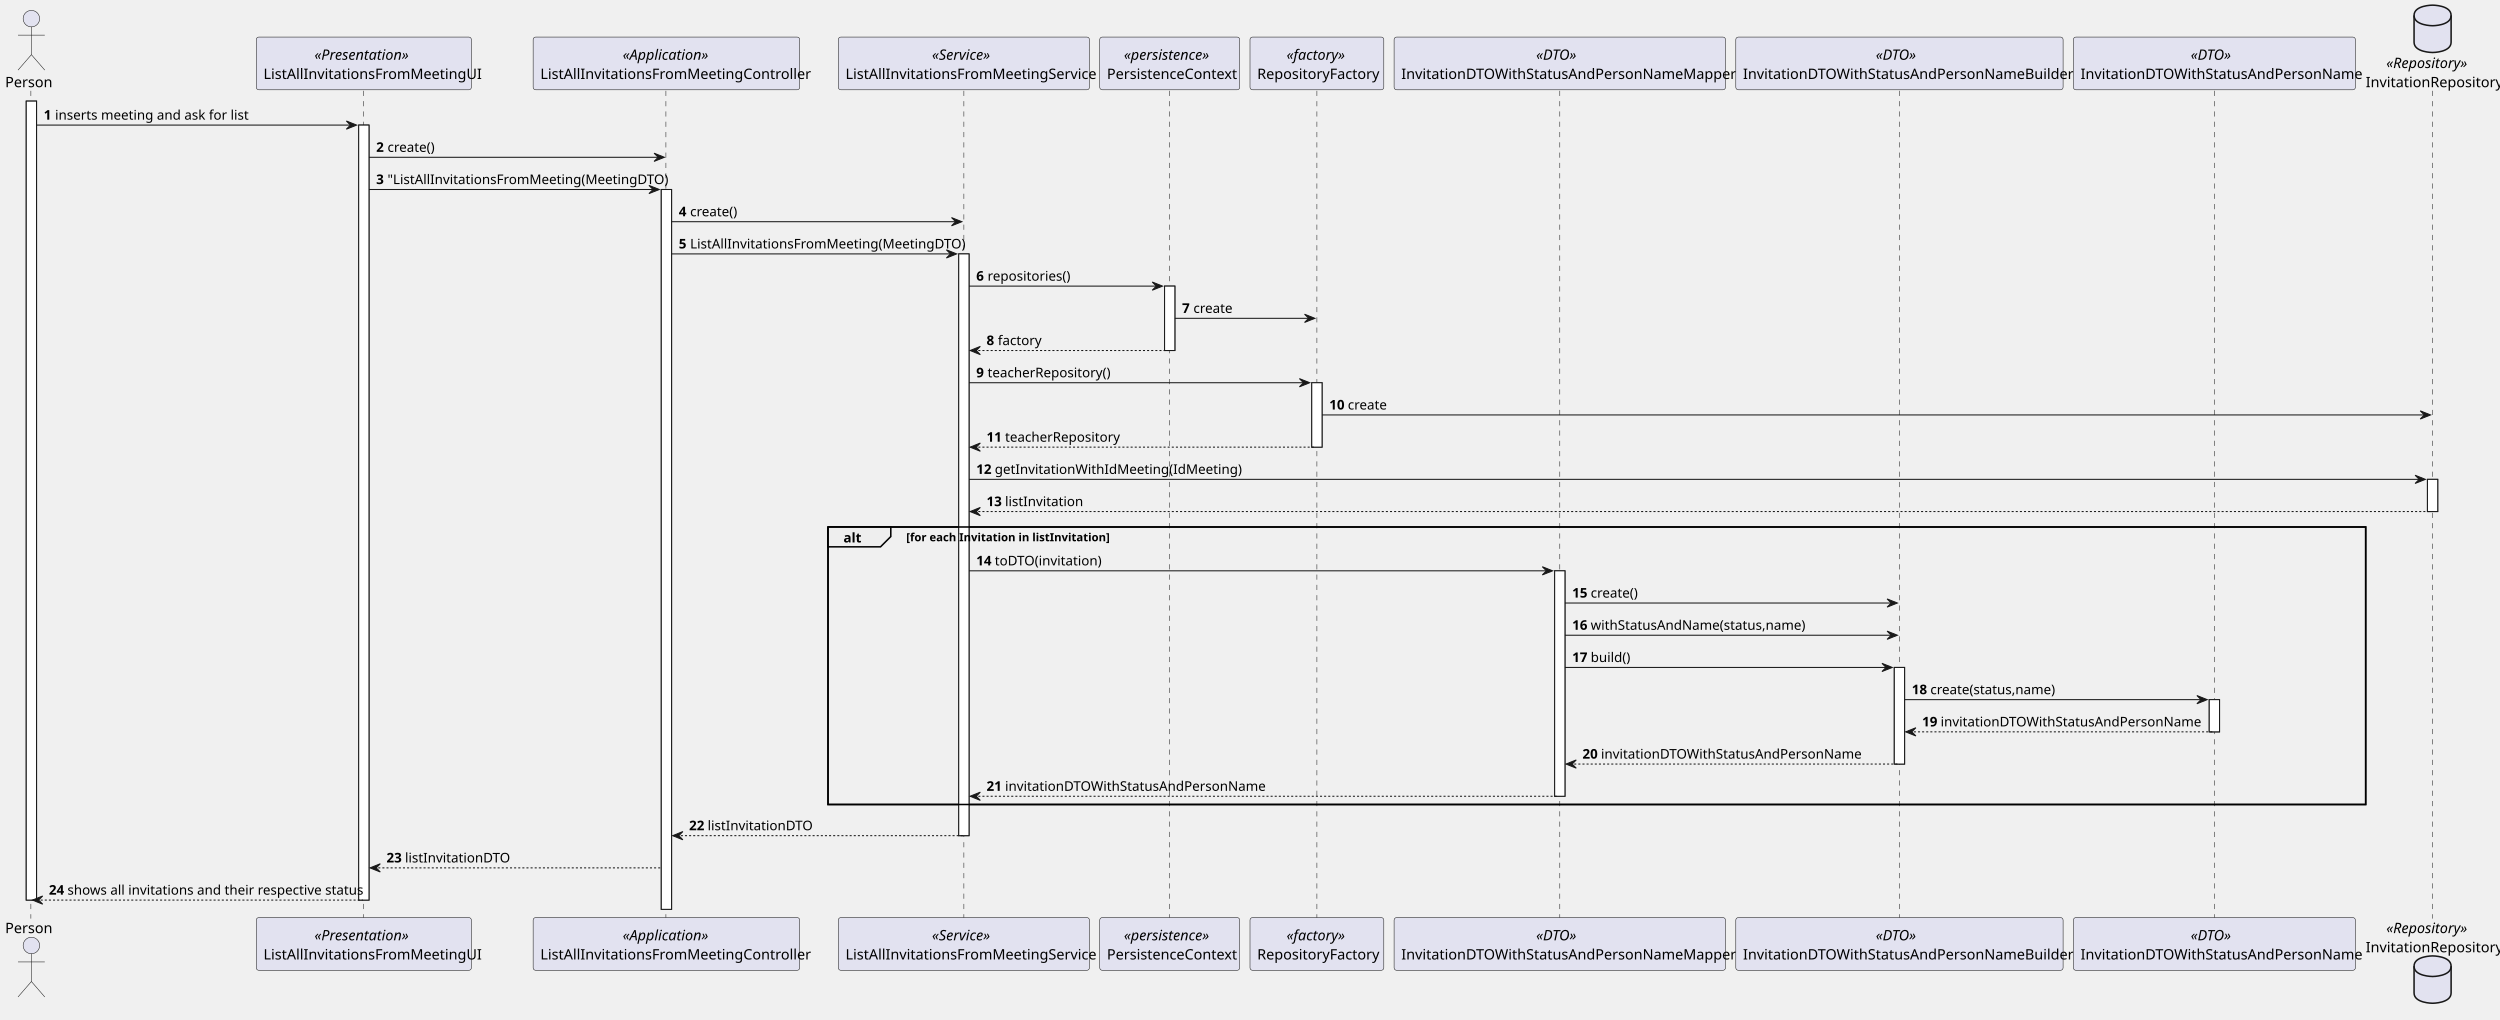
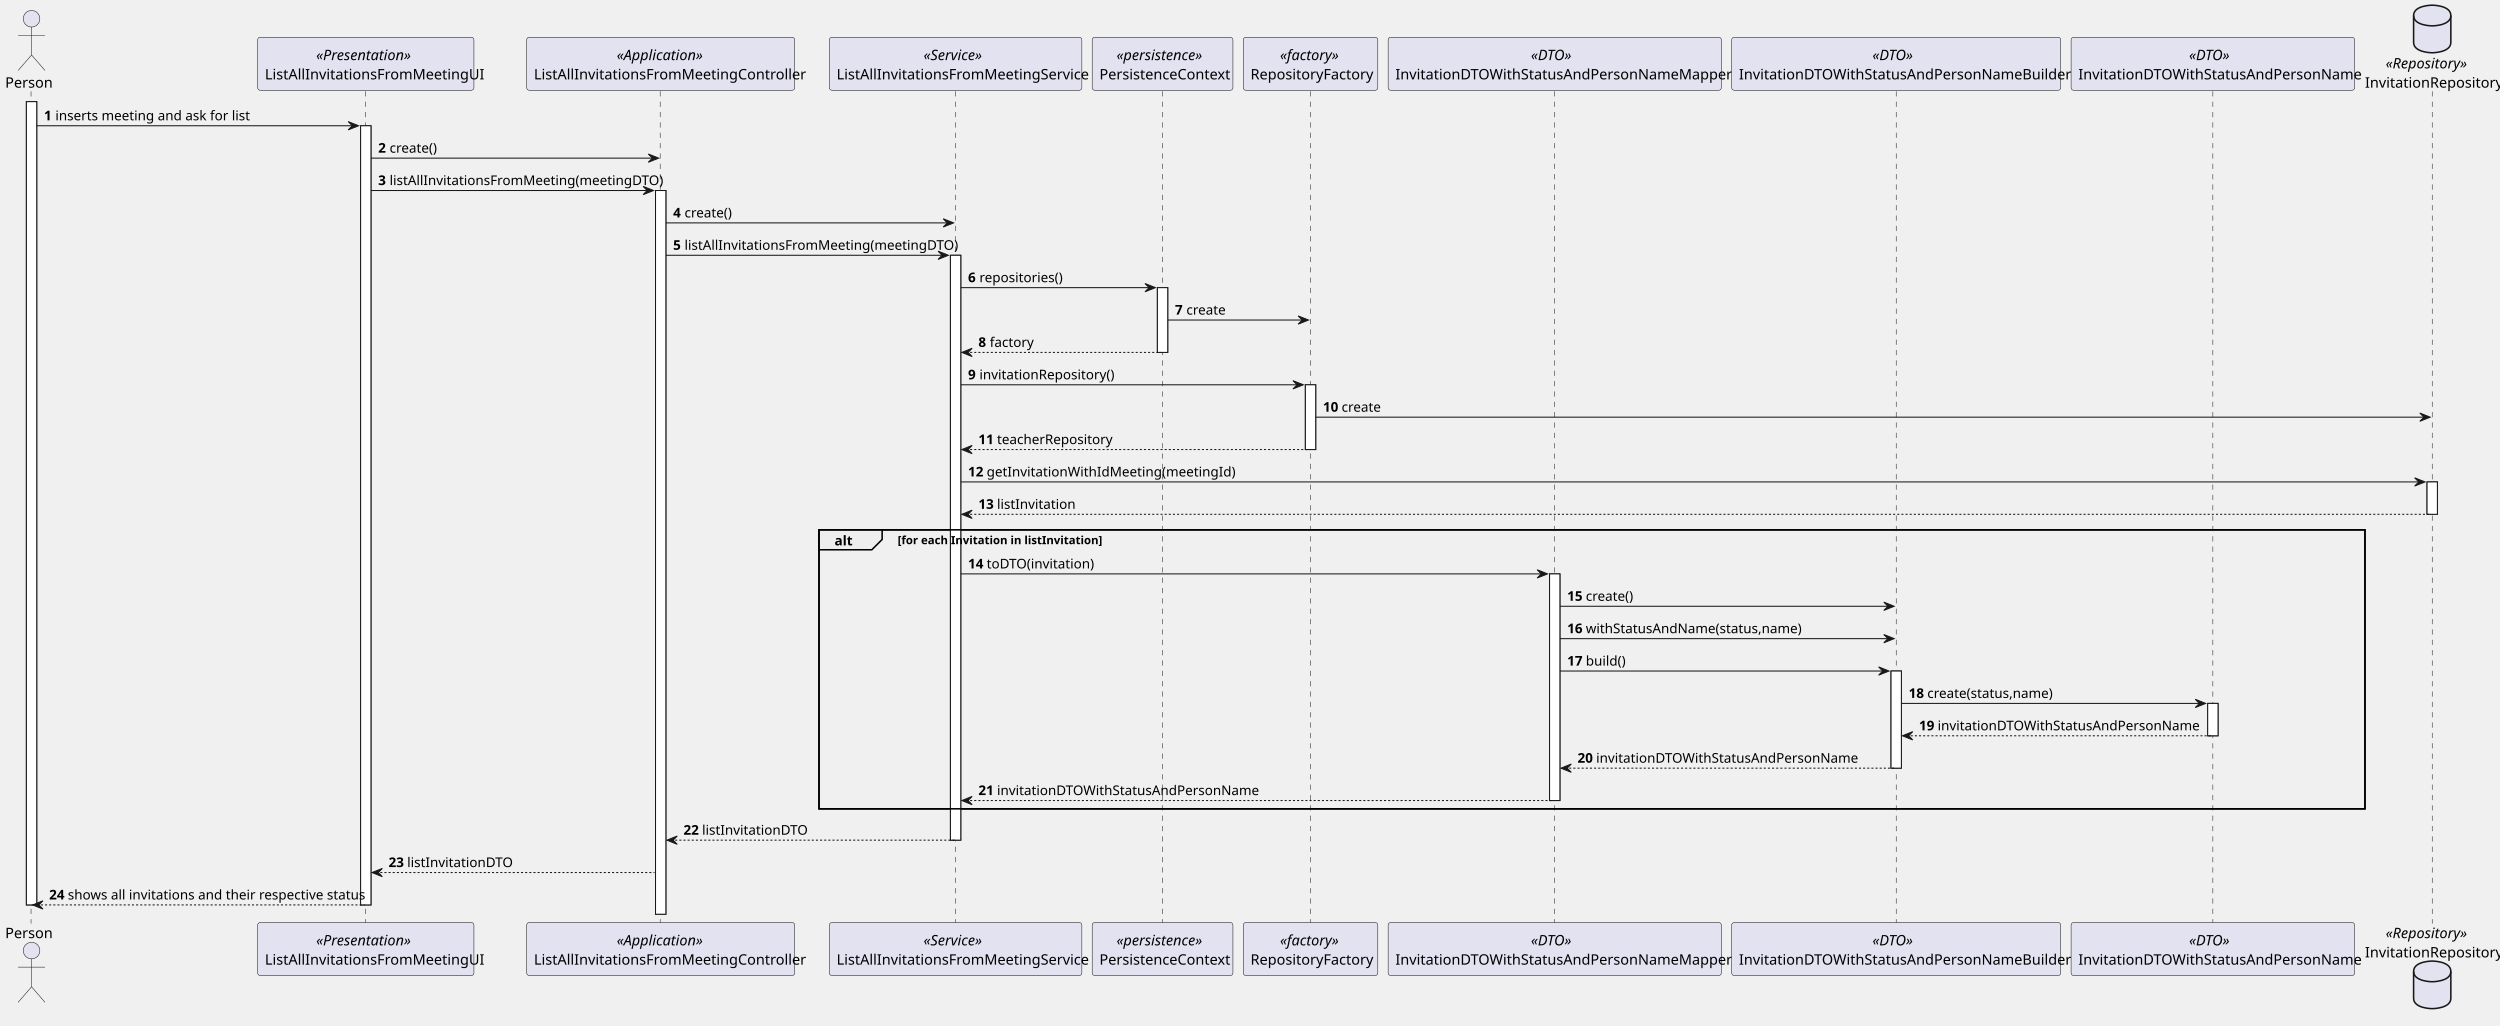
- <svg xmlns="http://www.w3.org/2000/svg" contentStyleType="text/css" height="991px" preserveAspectRatio="none" style="width:2429px;height:991px;background:#FFFFFF;" version="1.1" viewBox="0 0 2429 991" width="2429px" zoomAndPan="magnify">
+ <svg xmlns="http://www.w3.org/2000/svg" contentStyleType="text/css" height="991px" preserveAspectRatio="none" style="width:2416px;height:991px;background:#FFFFFF;" version="1.1" viewBox="0 0 2416 991" width="2416px" zoomAndPan="magnify">
  <defs />
  <g>
    <rect fill="#FFFFFF" height="776.275" style="stroke:#181818;stroke-width:1.0;" width="10" x="25.5" y="98.242" />
    <rect fill="#FFFFFF" height="752.984" style="stroke:#181818;stroke-width:1.0;" width="10" x="348.5" y="121.533" />
-     <rect fill="#FFFFFF" height="699.402" style="stroke:#181818;stroke-width:1.0;" width="10" x="642.5" y="184.115" />
-     <rect fill="#FFFFFF" height="565.238" style="stroke:#181818;stroke-width:1.0;" width="10" x="931.5" y="246.697" />
-     <rect fill="#FFFFFF" height="62.582" style="stroke:#181818;stroke-width:1.0;" width="10" x="1131.5" y="277.988" />
-     <rect fill="#FFFFFF" height="62.582" style="stroke:#181818;stroke-width:1.0;" width="10" x="1274.5" y="371.861" />
-     <rect fill="#FFFFFF" height="219.037" style="stroke:#181818;stroke-width:1.0;" width="10" x="1510.5" y="554.607" />
-     <rect fill="#FFFFFF" height="93.873" style="stroke:#181818;stroke-width:1.0;" width="10" x="1840.5" y="648.481" />
-     <rect fill="#FFFFFF" height="31.291" style="stroke:#181818;stroke-width:1.0;" width="10" x="2146.5" y="679.771" />
-     <rect fill="#FFFFFF" height="31.291" style="stroke:#181818;stroke-width:1.0;" width="10" x="2358.5" y="465.734" />
-     <rect fill="none" height="269.619" style="stroke:#000000;stroke-width:1.5;" width="1494" x="804.5" y="512.025" />
+     <rect fill="#FFFFFF" height="699.402" style="stroke:#181818;stroke-width:1.0;" width="10" x="633.5" y="184.115" />
+     <rect fill="#FFFFFF" height="565.238" style="stroke:#181818;stroke-width:1.0;" width="10" x="918.5" y="246.697" />
+     <rect fill="#FFFFFF" height="62.582" style="stroke:#181818;stroke-width:1.0;" width="10" x="1118.5" y="277.988" />
+     <rect fill="#FFFFFF" height="62.582" style="stroke:#181818;stroke-width:1.0;" width="10" x="1261.5" y="371.861" />
+     <rect fill="#FFFFFF" height="219.037" style="stroke:#181818;stroke-width:1.0;" width="10" x="1497.5" y="554.607" />
+     <rect fill="#FFFFFF" height="93.873" style="stroke:#181818;stroke-width:1.0;" width="10" x="1827.5" y="648.481" />
+     <rect fill="#FFFFFF" height="31.291" style="stroke:#181818;stroke-width:1.0;" width="10" x="2133.5" y="679.771" />
+     <rect fill="#FFFFFF" height="31.291" style="stroke:#181818;stroke-width:1.0;" width="10" x="2345.5" y="465.734" />
+     <rect fill="none" height="269.619" style="stroke:#000000;stroke-width:1.5;" width="1494" x="791.5" y="512.025" />
    <line style="stroke:#181818;stroke-width:0.5;stroke-dasharray:5.0,5.0;" x1="30" x2="30" y1="88.242" y2="892.518" />
    <line style="stroke:#181818;stroke-width:0.5;stroke-dasharray:5.0,5.0;" x1="353" x2="353" y1="88.242" y2="892.518" />
-     <line style="stroke:#181818;stroke-width:0.5;stroke-dasharray:5.0,5.0;" x1="647" x2="647" y1="88.242" y2="892.518" />
-     <line style="stroke:#181818;stroke-width:0.5;stroke-dasharray:5.0,5.0;" x1="936.5" x2="936.5" y1="88.242" y2="892.518" />
-     <line style="stroke:#181818;stroke-width:0.5;stroke-dasharray:5.0,5.0;" x1="1136.5" x2="1136.5" y1="88.242" y2="892.518" />
-     <line style="stroke:#181818;stroke-width:0.5;stroke-dasharray:5.0,5.0;" x1="1279.5" x2="1279.5" y1="88.242" y2="892.518" />
-     <line style="stroke:#181818;stroke-width:0.5;stroke-dasharray:5.0,5.0;" x1="1515.5" x2="1515.5" y1="88.242" y2="892.518" />
-     <line style="stroke:#181818;stroke-width:0.5;stroke-dasharray:5.0,5.0;" x1="1845.5" x2="1845.5" y1="88.242" y2="892.518" />
-     <line style="stroke:#181818;stroke-width:0.5;stroke-dasharray:5.0,5.0;" x1="2151.5" x2="2151.5" y1="88.242" y2="892.518" />
-     <line style="stroke:#181818;stroke-width:0.5;stroke-dasharray:5.0,5.0;" x1="2363.5" x2="2363.5" y1="88.242" y2="892.518" />
+     <line style="stroke:#181818;stroke-width:0.5;stroke-dasharray:5.0,5.0;" x1="638" x2="638" y1="88.242" y2="892.518" />
+     <line style="stroke:#181818;stroke-width:0.5;stroke-dasharray:5.0,5.0;" x1="923.5" x2="923.5" y1="88.242" y2="892.518" />
+     <line style="stroke:#181818;stroke-width:0.5;stroke-dasharray:5.0,5.0;" x1="1123.5" x2="1123.5" y1="88.242" y2="892.518" />
+     <line style="stroke:#181818;stroke-width:0.5;stroke-dasharray:5.0,5.0;" x1="1266.5" x2="1266.5" y1="88.242" y2="892.518" />
+     <line style="stroke:#181818;stroke-width:0.5;stroke-dasharray:5.0,5.0;" x1="1502.5" x2="1502.5" y1="88.242" y2="892.518" />
+     <line style="stroke:#181818;stroke-width:0.5;stroke-dasharray:5.0,5.0;" x1="1832.5" x2="1832.5" y1="88.242" y2="892.518" />
+     <line style="stroke:#181818;stroke-width:0.5;stroke-dasharray:5.0,5.0;" x1="2138.5" x2="2138.5" y1="88.242" y2="892.518" />
+     <line style="stroke:#181818;stroke-width:0.5;stroke-dasharray:5.0,5.0;" x1="2350.5" x2="2350.5" y1="88.242" y2="892.518" />
    <text fill="#000000" font-family="sans-serif" font-size="14" lengthAdjust="spacing" textLength="45" x="5" y="84.728">Person</text>
    <ellipse cx="30.5" cy="18.121" fill="#E2E2F0" rx="8" ry="8" style="stroke:#181818;stroke-width:0.5;" />
    <path d="M30.5,26.121 L30.5,53.121 M17.5,34.121 L43.5,34.121 M30.5,53.121 L17.5,68.121 M30.5,53.121 L43.5,68.121 " fill="none" style="stroke:#181818;stroke-width:0.5;" />
    <text fill="#000000" font-family="sans-serif" font-size="14" lengthAdjust="spacing" textLength="45" x="5" y="906.625">Person</text>
    <ellipse cx="30.5" cy="918.639" fill="#E2E2F0" rx="8" ry="8" style="stroke:#181818;stroke-width:0.5;" />
    <path d="M30.5,926.639 L30.5,953.639 M17.5,934.639 L43.5,934.639 M30.5,953.639 L17.5,968.639 M30.5,953.639 L43.5,968.639 " fill="none" style="stroke:#181818;stroke-width:0.5;" />
    <rect fill="#E2E2F0" height="51.242" rx="2.5" ry="2.5" style="stroke:#181818;stroke-width:0.5;" width="209" x="249" y="36" />
    <text fill="#000000" font-family="sans-serif" font-size="14" font-style="italic" lengthAdjust="spacing" textLength="96" x="305.5" y="58.107">«Presentation»</text>
    <text fill="#000000" font-family="sans-serif" font-size="14" lengthAdjust="spacing" textLength="195" x="256" y="76.728">ListAllInvitationsFromMeetingUI</text>
    <rect fill="#E2E2F0" height="51.242" rx="2.5" ry="2.5" style="stroke:#181818;stroke-width:0.5;" width="209" x="249" y="891.518" />
    <text fill="#000000" font-family="sans-serif" font-size="14" font-style="italic" lengthAdjust="spacing" textLength="96" x="305.5" y="913.625">«Presentation»</text>
    <text fill="#000000" font-family="sans-serif" font-size="14" lengthAdjust="spacing" textLength="195" x="256" y="932.246">ListAllInvitationsFromMeetingUI</text>
-     <rect fill="#E2E2F0" height="51.242" rx="2.5" ry="2.5" style="stroke:#181818;stroke-width:0.5;" width="259" x="518" y="36" />
-     <text fill="#000000" font-family="sans-serif" font-size="14" font-style="italic" lengthAdjust="spacing" textLength="85" x="605" y="58.107">«Application»</text>
-     <text fill="#000000" font-family="sans-serif" font-size="14" lengthAdjust="spacing" textLength="245" x="525" y="76.728">ListAllInvitationsFromMeetingController</text>
-     <rect fill="#E2E2F0" height="51.242" rx="2.5" ry="2.5" style="stroke:#181818;stroke-width:0.5;" width="259" x="518" y="891.518" />
-     <text fill="#000000" font-family="sans-serif" font-size="14" font-style="italic" lengthAdjust="spacing" textLength="85" x="605" y="913.625">«Application»</text>
-     <text fill="#000000" font-family="sans-serif" font-size="14" lengthAdjust="spacing" textLength="245" x="525" y="932.246">ListAllInvitationsFromMeetingController</text>
-     <rect fill="#E2E2F0" height="51.242" rx="2.5" ry="2.5" style="stroke:#181818;stroke-width:0.5;" width="244" x="814.5" y="36" />
-     <text fill="#000000" font-family="sans-serif" font-size="14" font-style="italic" lengthAdjust="spacing" textLength="62" x="905.5" y="58.107">«Service»</text>
-     <text fill="#000000" font-family="sans-serif" font-size="14" lengthAdjust="spacing" textLength="230" x="821.5" y="76.728">ListAllInvitationsFromMeetingService</text>
-     <rect fill="#E2E2F0" height="51.242" rx="2.5" ry="2.5" style="stroke:#181818;stroke-width:0.5;" width="244" x="814.5" y="891.518" />
-     <text fill="#000000" font-family="sans-serif" font-size="14" font-style="italic" lengthAdjust="spacing" textLength="62" x="905.5" y="913.625">«Service»</text>
-     <text fill="#000000" font-family="sans-serif" font-size="14" lengthAdjust="spacing" textLength="230" x="821.5" y="932.246">ListAllInvitationsFromMeetingService</text>
-     <rect fill="#E2E2F0" height="51.242" rx="2.5" ry="2.5" style="stroke:#181818;stroke-width:0.5;" width="136" x="1068.5" y="36" />
-     <text fill="#000000" font-family="sans-serif" font-size="14" font-style="italic" lengthAdjust="spacing" textLength="89" x="1092" y="58.107">«persistence»</text>
-     <text fill="#000000" font-family="sans-serif" font-size="14" lengthAdjust="spacing" textLength="122" x="1075.5" y="76.728">PersistenceContext</text>
-     <rect fill="#E2E2F0" height="51.242" rx="2.5" ry="2.5" style="stroke:#181818;stroke-width:0.5;" width="136" x="1068.5" y="891.518" />
-     <text fill="#000000" font-family="sans-serif" font-size="14" font-style="italic" lengthAdjust="spacing" textLength="89" x="1092" y="913.625">«persistence»</text>
-     <text fill="#000000" font-family="sans-serif" font-size="14" lengthAdjust="spacing" textLength="122" x="1075.5" y="932.246">PersistenceContext</text>
-     <rect fill="#E2E2F0" height="51.242" rx="2.5" ry="2.5" style="stroke:#181818;stroke-width:0.5;" width="130" x="1214.5" y="36" />
-     <text fill="#000000" font-family="sans-serif" font-size="14" font-style="italic" lengthAdjust="spacing" textLength="59" x="1250" y="58.107">«factory»</text>
-     <text fill="#000000" font-family="sans-serif" font-size="14" lengthAdjust="spacing" textLength="116" x="1221.5" y="76.728">RepositoryFactory</text>
-     <rect fill="#E2E2F0" height="51.242" rx="2.5" ry="2.5" style="stroke:#181818;stroke-width:0.5;" width="130" x="1214.5" y="891.518" />
-     <text fill="#000000" font-family="sans-serif" font-size="14" font-style="italic" lengthAdjust="spacing" textLength="59" x="1250" y="913.625">«factory»</text>
-     <text fill="#000000" font-family="sans-serif" font-size="14" lengthAdjust="spacing" textLength="116" x="1221.5" y="932.246">RepositoryFactory</text>
-     <rect fill="#E2E2F0" height="51.242" rx="2.5" ry="2.5" style="stroke:#181818;stroke-width:0.5;" width="322" x="1354.5" y="36" />
-     <text fill="#000000" font-family="sans-serif" font-size="14" font-style="italic" lengthAdjust="spacing" textLength="46" x="1492.5" y="58.107">«DTO»</text>
-     <text fill="#000000" font-family="sans-serif" font-size="14" lengthAdjust="spacing" textLength="308" x="1361.5" y="76.728">InvitationDTOWithStatusAndPersonNameMapper</text>
-     <rect fill="#E2E2F0" height="51.242" rx="2.5" ry="2.5" style="stroke:#181818;stroke-width:0.5;" width="322" x="1354.5" y="891.518" />
-     <text fill="#000000" font-family="sans-serif" font-size="14" font-style="italic" lengthAdjust="spacing" textLength="46" x="1492.5" y="913.625">«DTO»</text>
-     <text fill="#000000" font-family="sans-serif" font-size="14" lengthAdjust="spacing" textLength="308" x="1361.5" y="932.246">InvitationDTOWithStatusAndPersonNameMapper</text>
-     <rect fill="#E2E2F0" height="51.242" rx="2.5" ry="2.5" style="stroke:#181818;stroke-width:0.5;" width="318" x="1686.5" y="36" />
-     <text fill="#000000" font-family="sans-serif" font-size="14" font-style="italic" lengthAdjust="spacing" textLength="46" x="1822.5" y="58.107">«DTO»</text>
-     <text fill="#000000" font-family="sans-serif" font-size="14" lengthAdjust="spacing" textLength="304" x="1693.5" y="76.728">InvitationDTOWithStatusAndPersonNameBuilder</text>
-     <rect fill="#E2E2F0" height="51.242" rx="2.5" ry="2.5" style="stroke:#181818;stroke-width:0.5;" width="318" x="1686.5" y="891.518" />
-     <text fill="#000000" font-family="sans-serif" font-size="14" font-style="italic" lengthAdjust="spacing" textLength="46" x="1822.5" y="913.625">«DTO»</text>
-     <text fill="#000000" font-family="sans-serif" font-size="14" lengthAdjust="spacing" textLength="304" x="1693.5" y="932.246">InvitationDTOWithStatusAndPersonNameBuilder</text>
-     <rect fill="#E2E2F0" height="51.242" rx="2.5" ry="2.5" style="stroke:#181818;stroke-width:0.5;" width="274" x="2014.5" y="36" />
-     <text fill="#000000" font-family="sans-serif" font-size="14" font-style="italic" lengthAdjust="spacing" textLength="46" x="2128.5" y="58.107">«DTO»</text>
-     <text fill="#000000" font-family="sans-serif" font-size="14" lengthAdjust="spacing" textLength="260" x="2021.5" y="76.728">InvitationDTOWithStatusAndPersonName</text>
-     <rect fill="#E2E2F0" height="51.242" rx="2.5" ry="2.5" style="stroke:#181818;stroke-width:0.5;" width="274" x="2014.5" y="891.518" />
-     <text fill="#000000" font-family="sans-serif" font-size="14" font-style="italic" lengthAdjust="spacing" textLength="46" x="2128.5" y="913.625">«DTO»</text>
-     <text fill="#000000" font-family="sans-serif" font-size="14" lengthAdjust="spacing" textLength="260" x="2021.5" y="932.246">InvitationDTOWithStatusAndPersonName</text>
-     <text fill="#000000" font-family="sans-serif" font-size="14" font-style="italic" lengthAdjust="spacing" textLength="84" x="2318.5" y="66.107">«Repository»</text>
-     <text fill="#000000" font-family="sans-serif" font-size="14" lengthAdjust="spacing" textLength="124" x="2298.5" y="84.728">InvitationRepository</text>
-     <path d="M2345.5,15 C2345.5,5 2363.5,5 2363.5,5 C2363.5,5 2381.5,5 2381.5,15 L2381.5,41 C2381.5,51 2363.5,51 2363.5,51 C2363.5,51 2345.5,51 2345.5,41 L2345.5,15 " fill="#E2E2F0" style="stroke:#181818;stroke-width:1.5;" />
-     <path d="M2345.5,15 C2345.5,25 2363.5,25 2363.5,25 C2363.5,25 2381.5,25 2381.5,15 " fill="none" style="stroke:#181818;stroke-width:1.5;" />
-     <text fill="#000000" font-family="sans-serif" font-size="14" font-style="italic" lengthAdjust="spacing" textLength="84" x="2318.5" y="906.625">«Repository»</text>
-     <text fill="#000000" font-family="sans-serif" font-size="14" lengthAdjust="spacing" textLength="124" x="2298.5" y="925.246">InvitationRepository</text>
-     <path d="M2345.5,938.76 C2345.5,928.76 2363.5,928.76 2363.5,928.76 C2363.5,928.76 2381.5,928.76 2381.5,938.76 L2381.5,964.76 C2381.5,974.76 2363.5,974.76 2363.5,974.76 C2363.5,974.76 2345.5,974.76 2345.5,964.76 L2345.5,938.76 " fill="#E2E2F0" style="stroke:#181818;stroke-width:1.5;" />
-     <path d="M2345.5,938.76 C2345.5,948.76 2363.5,948.76 2363.5,948.76 C2363.5,948.76 2381.5,948.76 2381.5,938.76 " fill="none" style="stroke:#181818;stroke-width:1.5;" />
+     <rect fill="#E2E2F0" height="51.242" rx="2.5" ry="2.5" style="stroke:#181818;stroke-width:0.5;" width="259" x="509" y="36" />
+     <text fill="#000000" font-family="sans-serif" font-size="14" font-style="italic" lengthAdjust="spacing" textLength="85" x="596" y="58.107">«Application»</text>
+     <text fill="#000000" font-family="sans-serif" font-size="14" lengthAdjust="spacing" textLength="245" x="516" y="76.728">ListAllInvitationsFromMeetingController</text>
+     <rect fill="#E2E2F0" height="51.242" rx="2.5" ry="2.5" style="stroke:#181818;stroke-width:0.5;" width="259" x="509" y="891.518" />
+     <text fill="#000000" font-family="sans-serif" font-size="14" font-style="italic" lengthAdjust="spacing" textLength="85" x="596" y="913.625">«Application»</text>
+     <text fill="#000000" font-family="sans-serif" font-size="14" lengthAdjust="spacing" textLength="245" x="516" y="932.246">ListAllInvitationsFromMeetingController</text>
+     <rect fill="#E2E2F0" height="51.242" rx="2.5" ry="2.5" style="stroke:#181818;stroke-width:0.5;" width="244" x="801.5" y="36" />
+     <text fill="#000000" font-family="sans-serif" font-size="14" font-style="italic" lengthAdjust="spacing" textLength="62" x="892.5" y="58.107">«Service»</text>
+     <text fill="#000000" font-family="sans-serif" font-size="14" lengthAdjust="spacing" textLength="230" x="808.5" y="76.728">ListAllInvitationsFromMeetingService</text>
+     <rect fill="#E2E2F0" height="51.242" rx="2.5" ry="2.5" style="stroke:#181818;stroke-width:0.5;" width="244" x="801.5" y="891.518" />
+     <text fill="#000000" font-family="sans-serif" font-size="14" font-style="italic" lengthAdjust="spacing" textLength="62" x="892.5" y="913.625">«Service»</text>
+     <text fill="#000000" font-family="sans-serif" font-size="14" lengthAdjust="spacing" textLength="230" x="808.5" y="932.246">ListAllInvitationsFromMeetingService</text>
+     <rect fill="#E2E2F0" height="51.242" rx="2.5" ry="2.5" style="stroke:#181818;stroke-width:0.5;" width="136" x="1055.5" y="36" />
+     <text fill="#000000" font-family="sans-serif" font-size="14" font-style="italic" lengthAdjust="spacing" textLength="89" x="1079" y="58.107">«persistence»</text>
+     <text fill="#000000" font-family="sans-serif" font-size="14" lengthAdjust="spacing" textLength="122" x="1062.5" y="76.728">PersistenceContext</text>
+     <rect fill="#E2E2F0" height="51.242" rx="2.5" ry="2.5" style="stroke:#181818;stroke-width:0.5;" width="136" x="1055.5" y="891.518" />
+     <text fill="#000000" font-family="sans-serif" font-size="14" font-style="italic" lengthAdjust="spacing" textLength="89" x="1079" y="913.625">«persistence»</text>
+     <text fill="#000000" font-family="sans-serif" font-size="14" lengthAdjust="spacing" textLength="122" x="1062.5" y="932.246">PersistenceContext</text>
+     <rect fill="#E2E2F0" height="51.242" rx="2.5" ry="2.5" style="stroke:#181818;stroke-width:0.5;" width="130" x="1201.5" y="36" />
+     <text fill="#000000" font-family="sans-serif" font-size="14" font-style="italic" lengthAdjust="spacing" textLength="59" x="1237" y="58.107">«factory»</text>
+     <text fill="#000000" font-family="sans-serif" font-size="14" lengthAdjust="spacing" textLength="116" x="1208.5" y="76.728">RepositoryFactory</text>
+     <rect fill="#E2E2F0" height="51.242" rx="2.5" ry="2.5" style="stroke:#181818;stroke-width:0.5;" width="130" x="1201.5" y="891.518" />
+     <text fill="#000000" font-family="sans-serif" font-size="14" font-style="italic" lengthAdjust="spacing" textLength="59" x="1237" y="913.625">«factory»</text>
+     <text fill="#000000" font-family="sans-serif" font-size="14" lengthAdjust="spacing" textLength="116" x="1208.5" y="932.246">RepositoryFactory</text>
+     <rect fill="#E2E2F0" height="51.242" rx="2.5" ry="2.5" style="stroke:#181818;stroke-width:0.5;" width="322" x="1341.5" y="36" />
+     <text fill="#000000" font-family="sans-serif" font-size="14" font-style="italic" lengthAdjust="spacing" textLength="46" x="1479.5" y="58.107">«DTO»</text>
+     <text fill="#000000" font-family="sans-serif" font-size="14" lengthAdjust="spacing" textLength="308" x="1348.5" y="76.728">InvitationDTOWithStatusAndPersonNameMapper</text>
+     <rect fill="#E2E2F0" height="51.242" rx="2.5" ry="2.5" style="stroke:#181818;stroke-width:0.5;" width="322" x="1341.5" y="891.518" />
+     <text fill="#000000" font-family="sans-serif" font-size="14" font-style="italic" lengthAdjust="spacing" textLength="46" x="1479.5" y="913.625">«DTO»</text>
+     <text fill="#000000" font-family="sans-serif" font-size="14" lengthAdjust="spacing" textLength="308" x="1348.5" y="932.246">InvitationDTOWithStatusAndPersonNameMapper</text>
+     <rect fill="#E2E2F0" height="51.242" rx="2.5" ry="2.5" style="stroke:#181818;stroke-width:0.5;" width="318" x="1673.5" y="36" />
+     <text fill="#000000" font-family="sans-serif" font-size="14" font-style="italic" lengthAdjust="spacing" textLength="46" x="1809.5" y="58.107">«DTO»</text>
+     <text fill="#000000" font-family="sans-serif" font-size="14" lengthAdjust="spacing" textLength="304" x="1680.5" y="76.728">InvitationDTOWithStatusAndPersonNameBuilder</text>
+     <rect fill="#E2E2F0" height="51.242" rx="2.5" ry="2.5" style="stroke:#181818;stroke-width:0.5;" width="318" x="1673.5" y="891.518" />
+     <text fill="#000000" font-family="sans-serif" font-size="14" font-style="italic" lengthAdjust="spacing" textLength="46" x="1809.5" y="913.625">«DTO»</text>
+     <text fill="#000000" font-family="sans-serif" font-size="14" lengthAdjust="spacing" textLength="304" x="1680.5" y="932.246">InvitationDTOWithStatusAndPersonNameBuilder</text>
+     <rect fill="#E2E2F0" height="51.242" rx="2.5" ry="2.5" style="stroke:#181818;stroke-width:0.5;" width="274" x="2001.5" y="36" />
+     <text fill="#000000" font-family="sans-serif" font-size="14" font-style="italic" lengthAdjust="spacing" textLength="46" x="2115.5" y="58.107">«DTO»</text>
+     <text fill="#000000" font-family="sans-serif" font-size="14" lengthAdjust="spacing" textLength="260" x="2008.5" y="76.728">InvitationDTOWithStatusAndPersonName</text>
+     <rect fill="#E2E2F0" height="51.242" rx="2.5" ry="2.5" style="stroke:#181818;stroke-width:0.5;" width="274" x="2001.5" y="891.518" />
+     <text fill="#000000" font-family="sans-serif" font-size="14" font-style="italic" lengthAdjust="spacing" textLength="46" x="2115.5" y="913.625">«DTO»</text>
+     <text fill="#000000" font-family="sans-serif" font-size="14" lengthAdjust="spacing" textLength="260" x="2008.5" y="932.246">InvitationDTOWithStatusAndPersonName</text>
+     <text fill="#000000" font-family="sans-serif" font-size="14" font-style="italic" lengthAdjust="spacing" textLength="84" x="2305.5" y="66.107">«Repository»</text>
+     <text fill="#000000" font-family="sans-serif" font-size="14" lengthAdjust="spacing" textLength="124" x="2285.5" y="84.728">InvitationRepository</text>
+     <path d="M2332.5,15 C2332.5,5 2350.5,5 2350.5,5 C2350.5,5 2368.5,5 2368.5,15 L2368.5,41 C2368.5,51 2350.5,51 2350.5,51 C2350.5,51 2332.5,51 2332.5,41 L2332.5,15 " fill="#E2E2F0" style="stroke:#181818;stroke-width:1.5;" />
+     <path d="M2332.5,15 C2332.5,25 2350.5,25 2350.5,25 C2350.5,25 2368.5,25 2368.5,15 " fill="none" style="stroke:#181818;stroke-width:1.5;" />
+     <text fill="#000000" font-family="sans-serif" font-size="14" font-style="italic" lengthAdjust="spacing" textLength="84" x="2305.5" y="906.625">«Repository»</text>
+     <text fill="#000000" font-family="sans-serif" font-size="14" lengthAdjust="spacing" textLength="124" x="2285.5" y="925.246">InvitationRepository</text>
+     <path d="M2332.5,938.76 C2332.5,928.76 2350.5,928.76 2350.5,928.76 C2350.5,928.76 2368.5,928.76 2368.5,938.76 L2368.5,964.76 C2368.5,974.76 2350.5,974.76 2350.5,974.76 C2350.5,974.76 2332.5,974.76 2332.5,964.76 L2332.5,938.76 " fill="#E2E2F0" style="stroke:#181818;stroke-width:1.5;" />
+     <path d="M2332.5,938.76 C2332.5,948.76 2350.5,948.76 2350.5,948.76 C2350.5,948.76 2368.5,948.76 2368.5,938.76 " fill="none" style="stroke:#181818;stroke-width:1.5;" />
    <rect fill="#FFFFFF" height="776.275" style="stroke:#181818;stroke-width:1.0;" width="10" x="25.5" y="98.242" />
    <rect fill="#FFFFFF" height="752.984" style="stroke:#181818;stroke-width:1.0;" width="10" x="348.5" y="121.533" />
-     <rect fill="#FFFFFF" height="699.402" style="stroke:#181818;stroke-width:1.0;" width="10" x="642.5" y="184.115" />
-     <rect fill="#FFFFFF" height="565.238" style="stroke:#181818;stroke-width:1.0;" width="10" x="931.5" y="246.697" />
-     <rect fill="#FFFFFF" height="62.582" style="stroke:#181818;stroke-width:1.0;" width="10" x="1131.5" y="277.988" />
-     <rect fill="#FFFFFF" height="62.582" style="stroke:#181818;stroke-width:1.0;" width="10" x="1274.5" y="371.861" />
-     <rect fill="#FFFFFF" height="219.037" style="stroke:#181818;stroke-width:1.0;" width="10" x="1510.5" y="554.607" />
-     <rect fill="#FFFFFF" height="93.873" style="stroke:#181818;stroke-width:1.0;" width="10" x="1840.5" y="648.481" />
-     <rect fill="#FFFFFF" height="31.291" style="stroke:#181818;stroke-width:1.0;" width="10" x="2146.5" y="679.771" />
-     <rect fill="#FFFFFF" height="31.291" style="stroke:#181818;stroke-width:1.0;" width="10" x="2358.5" y="465.734" />
+     <rect fill="#FFFFFF" height="699.402" style="stroke:#181818;stroke-width:1.0;" width="10" x="633.5" y="184.115" />
+     <rect fill="#FFFFFF" height="565.238" style="stroke:#181818;stroke-width:1.0;" width="10" x="918.5" y="246.697" />
+     <rect fill="#FFFFFF" height="62.582" style="stroke:#181818;stroke-width:1.0;" width="10" x="1118.5" y="277.988" />
+     <rect fill="#FFFFFF" height="62.582" style="stroke:#181818;stroke-width:1.0;" width="10" x="1261.5" y="371.861" />
+     <rect fill="#FFFFFF" height="219.037" style="stroke:#181818;stroke-width:1.0;" width="10" x="1497.5" y="554.607" />
+     <rect fill="#FFFFFF" height="93.873" style="stroke:#181818;stroke-width:1.0;" width="10" x="1827.5" y="648.481" />
+     <rect fill="#FFFFFF" height="31.291" style="stroke:#181818;stroke-width:1.0;" width="10" x="2133.5" y="679.771" />
+     <rect fill="#FFFFFF" height="31.291" style="stroke:#181818;stroke-width:1.0;" width="10" x="2345.5" y="465.734" />
    <polygon fill="#181818" points="336.5,117.533,346.5,121.533,336.5,125.533,340.5,121.533" style="stroke:#181818;stroke-width:1.0;" />
    <line style="stroke:#181818;stroke-width:1.0;" x1="35.5" x2="342.5" y1="121.533" y2="121.533" />
    <text fill="#000000" font-family="sans-serif" font-size="13" font-weight="bold" lengthAdjust="spacing" textLength="7" x="42.5" y="116.27">1</text>
    <text fill="#000000" font-family="sans-serif" font-size="13" lengthAdjust="spacing" textLength="178" x="53.5" y="116.27">inserts meeting and ask for list</text>
-     <polygon fill="#181818" points="635.5,148.824,645.5,152.824,635.5,156.824,639.5,152.824" style="stroke:#181818;stroke-width:1.0;" />
-     <line style="stroke:#181818;stroke-width:1.0;" x1="358.5" x2="641.5" y1="152.824" y2="152.824" />
+     <polygon fill="#181818" points="626.5,148.824,636.5,152.824,626.5,156.824,630.5,152.824" style="stroke:#181818;stroke-width:1.0;" />
+     <line style="stroke:#181818;stroke-width:1.0;" x1="358.5" x2="632.5" y1="152.824" y2="152.824" />
    <text fill="#000000" font-family="sans-serif" font-size="13" font-weight="bold" lengthAdjust="spacing" textLength="7" x="365.5" y="147.561">2</text>
    <text fill="#000000" font-family="sans-serif" font-size="13" lengthAdjust="spacing" textLength="44" x="376.5" y="147.561">create()</text>
-     <polygon fill="#181818" points="630.5,180.115,640.5,184.115,630.5,188.115,634.5,184.115" style="stroke:#181818;stroke-width:1.0;" />
-     <line style="stroke:#181818;stroke-width:1.0;" x1="358.5" x2="636.5" y1="184.115" y2="184.115" />
+     <polygon fill="#181818" points="621.5,180.115,631.5,184.115,621.5,188.115,625.5,184.115" style="stroke:#181818;stroke-width:1.0;" />
+     <line style="stroke:#181818;stroke-width:1.0;" x1="358.5" x2="627.5" y1="184.115" y2="184.115" />
    <text fill="#000000" font-family="sans-serif" font-size="13" font-weight="bold" lengthAdjust="spacing" textLength="7" x="365.5" y="178.852">3</text>
-     <text fill="#000000" font-family="sans-serif" font-size="13" lengthAdjust="spacing" textLength="254" x="376.5" y="178.852">"ListAllInvitationsFromMeeting(MeetingDTO)</text>
-     <polygon fill="#181818" points="924.5,211.406,934.5,215.406,924.5,219.406,928.5,215.406" style="stroke:#181818;stroke-width:1.0;" />
-     <line style="stroke:#181818;stroke-width:1.0;" x1="652.5" x2="930.5" y1="215.406" y2="215.406" />
-     <text fill="#000000" font-family="sans-serif" font-size="13" font-weight="bold" lengthAdjust="spacing" textLength="7" x="659.5" y="210.144">4</text>
-     <text fill="#000000" font-family="sans-serif" font-size="13" lengthAdjust="spacing" textLength="44" x="670.5" y="210.144">create()</text>
-     <polygon fill="#181818" points="919.5,242.697,929.5,246.697,919.5,250.697,923.5,246.697" style="stroke:#181818;stroke-width:1.0;" />
-     <line style="stroke:#181818;stroke-width:1.0;" x1="652.5" x2="925.5" y1="246.697" y2="246.697" />
-     <text fill="#000000" font-family="sans-serif" font-size="13" font-weight="bold" lengthAdjust="spacing" textLength="7" x="659.5" y="241.435">5</text>
-     <text fill="#000000" font-family="sans-serif" font-size="13" lengthAdjust="spacing" textLength="249" x="670.5" y="241.435">ListAllInvitationsFromMeeting(MeetingDTO)</text>
-     <polygon fill="#181818" points="1119.5,273.988,1129.5,277.988,1119.5,281.988,1123.5,277.988" style="stroke:#181818;stroke-width:1.0;" />
-     <line style="stroke:#181818;stroke-width:1.0;" x1="941.5" x2="1125.5" y1="277.988" y2="277.988" />
-     <text fill="#000000" font-family="sans-serif" font-size="13" font-weight="bold" lengthAdjust="spacing" textLength="7" x="948.5" y="272.726">6</text>
-     <text fill="#000000" font-family="sans-serif" font-size="13" lengthAdjust="spacing" textLength="75" x="959.5" y="272.726">repositories()</text>
-     <polygon fill="#181818" points="1267.5,305.279,1277.5,309.279,1267.5,313.279,1271.5,309.279" style="stroke:#181818;stroke-width:1.0;" />
-     <line style="stroke:#181818;stroke-width:1.0;" x1="1141.5" x2="1273.5" y1="309.279" y2="309.279" />
-     <text fill="#000000" font-family="sans-serif" font-size="13" font-weight="bold" lengthAdjust="spacing" textLength="7" x="1148.5" y="304.017">7</text>
-     <text fill="#000000" font-family="sans-serif" font-size="13" lengthAdjust="spacing" textLength="36" x="1159.5" y="304.017">create</text>
-     <polygon fill="#181818" points="952.5,336.57,942.5,340.57,952.5,344.57,948.5,340.57" style="stroke:#181818;stroke-width:1.0;" />
-     <line style="stroke:#181818;stroke-width:1.0;stroke-dasharray:2.0,2.0;" x1="946.5" x2="1135.5" y1="340.57" y2="340.57" />
-     <text fill="#000000" font-family="sans-serif" font-size="13" font-weight="bold" lengthAdjust="spacing" textLength="7" x="958.5" y="335.308">8</text>
-     <text fill="#000000" font-family="sans-serif" font-size="13" lengthAdjust="spacing" textLength="39" x="969.5" y="335.308">factory</text>
-     <polygon fill="#181818" points="1262.5,367.861,1272.5,371.861,1262.5,375.861,1266.5,371.861" style="stroke:#181818;stroke-width:1.0;" />
-     <line style="stroke:#181818;stroke-width:1.0;" x1="941.5" x2="1268.5" y1="371.861" y2="371.861" />
-     <text fill="#000000" font-family="sans-serif" font-size="13" font-weight="bold" lengthAdjust="spacing" textLength="7" x="948.5" y="366.599">9</text>
-     <text fill="#000000" font-family="sans-serif" font-size="13" lengthAdjust="spacing" textLength="113" x="959.5" y="366.599">teacherRepository()</text>
-     <polygon fill="#181818" points="2351.5,399.152,2361.5,403.152,2351.5,407.152,2355.5,403.152" style="stroke:#181818;stroke-width:1.0;" />
-     <line style="stroke:#181818;stroke-width:1.0;" x1="1284.5" x2="2357.5" y1="403.152" y2="403.152" />
-     <text fill="#000000" font-family="sans-serif" font-size="13" font-weight="bold" lengthAdjust="spacing" textLength="14" x="1291.5" y="397.89">10</text>
-     <text fill="#000000" font-family="sans-serif" font-size="13" lengthAdjust="spacing" textLength="36" x="1309.5" y="397.89">create</text>
-     <polygon fill="#181818" points="952.5,430.443,942.5,434.443,952.5,438.443,948.5,434.443" style="stroke:#181818;stroke-width:1.0;" />
-     <line style="stroke:#181818;stroke-width:1.0;stroke-dasharray:2.0,2.0;" x1="946.5" x2="1278.5" y1="434.443" y2="434.443" />
-     <text fill="#000000" font-family="sans-serif" font-size="13" font-weight="bold" lengthAdjust="spacing" textLength="14" x="958.5" y="429.181">11</text>
-     <text fill="#000000" font-family="sans-serif" font-size="13" lengthAdjust="spacing" textLength="105" x="976.5" y="429.181">teacherRepository</text>
-     <polygon fill="#181818" points="2346.5,461.734,2356.5,465.734,2346.5,469.734,2350.5,465.734" style="stroke:#181818;stroke-width:1.0;" />
-     <line style="stroke:#181818;stroke-width:1.0;" x1="941.5" x2="2352.5" y1="465.734" y2="465.734" />
-     <text fill="#000000" font-family="sans-serif" font-size="13" font-weight="bold" lengthAdjust="spacing" textLength="14" x="948.5" y="460.472">12</text>
-     <text fill="#000000" font-family="sans-serif" font-size="13" lengthAdjust="spacing" textLength="215" x="966.5" y="460.472">getInvitationWithIdMeeting(IdMeeting)</text>
-     <polygon fill="#181818" points="952.5,493.025,942.5,497.025,952.5,501.025,948.5,497.025" style="stroke:#181818;stroke-width:1.0;" />
-     <line style="stroke:#181818;stroke-width:1.0;stroke-dasharray:2.0,2.0;" x1="946.5" x2="2362.5" y1="497.025" y2="497.025" />
-     <text fill="#000000" font-family="sans-serif" font-size="13" font-weight="bold" lengthAdjust="spacing" textLength="14" x="958.5" y="491.763">13</text>
-     <text fill="#000000" font-family="sans-serif" font-size="13" lengthAdjust="spacing" textLength="67" x="976.5" y="491.763">listInvitation</text>
-     <path d="M804.5,512.025 L865.5,512.025 L865.5,521.316 L855.5,531.316 L804.5,531.316 L804.5,512.025 " fill="#EEEEEE" style="stroke:#000000;stroke-width:1.5;" />
-     <rect fill="none" height="269.619" style="stroke:#000000;stroke-width:1.5;" width="1494" x="804.5" y="512.025" />
-     <text fill="#000000" font-family="sans-serif" font-size="13" font-weight="bold" lengthAdjust="spacing" textLength="16" x="819.5" y="527.054">alt</text>
-     <text fill="#000000" font-family="sans-serif" font-size="11" font-weight="bold" lengthAdjust="spacing" textLength="189" x="880.5" y="525.895">[for each Invitation in listInvitation]</text>
-     <polygon fill="#181818" points="1498.5,550.607,1508.5,554.607,1498.5,558.607,1502.5,554.607" style="stroke:#181818;stroke-width:1.0;" />
-     <line style="stroke:#181818;stroke-width:1.0;" x1="941.5" x2="1504.5" y1="554.607" y2="554.607" />
-     <text fill="#000000" font-family="sans-serif" font-size="13" font-weight="bold" lengthAdjust="spacing" textLength="14" x="948.5" y="549.345">14</text>
-     <text fill="#000000" font-family="sans-serif" font-size="13" lengthAdjust="spacing" textLength="95" x="966.5" y="549.345">toDTO(invitation)</text>
-     <polygon fill="#181818" points="1833.5,581.898,1843.5,585.898,1833.5,589.898,1837.5,585.898" style="stroke:#181818;stroke-width:1.0;" />
-     <line style="stroke:#181818;stroke-width:1.0;" x1="1520.5" x2="1839.5" y1="585.898" y2="585.898" />
-     <text fill="#000000" font-family="sans-serif" font-size="13" font-weight="bold" lengthAdjust="spacing" textLength="14" x="1527.5" y="580.636">15</text>
-     <text fill="#000000" font-family="sans-serif" font-size="13" lengthAdjust="spacing" textLength="44" x="1545.5" y="580.636">create()</text>
-     <polygon fill="#181818" points="1833.5,613.189,1843.5,617.189,1833.5,621.189,1837.5,617.189" style="stroke:#181818;stroke-width:1.0;" />
-     <line style="stroke:#181818;stroke-width:1.0;" x1="1520.5" x2="1839.5" y1="617.189" y2="617.189" />
-     <text fill="#000000" font-family="sans-serif" font-size="13" font-weight="bold" lengthAdjust="spacing" textLength="14" x="1527.5" y="611.927">16</text>
-     <text fill="#000000" font-family="sans-serif" font-size="13" lengthAdjust="spacing" textLength="198" x="1545.5" y="611.927">withStatusAndName(status,name)</text>
-     <polygon fill="#181818" points="1828.5,644.481,1838.5,648.481,1828.5,652.481,1832.5,648.481" style="stroke:#181818;stroke-width:1.0;" />
-     <line style="stroke:#181818;stroke-width:1.0;" x1="1520.5" x2="1834.5" y1="648.481" y2="648.481" />
-     <text fill="#000000" font-family="sans-serif" font-size="13" font-weight="bold" lengthAdjust="spacing" textLength="14" x="1527.5" y="643.218">17</text>
-     <text fill="#000000" font-family="sans-serif" font-size="13" lengthAdjust="spacing" textLength="35" x="1545.5" y="643.218">build()</text>
-     <polygon fill="#181818" points="2134.5,675.771,2144.5,679.771,2134.5,683.771,2138.5,679.771" style="stroke:#181818;stroke-width:1.0;" />
-     <line style="stroke:#181818;stroke-width:1.0;" x1="1850.5" x2="2140.5" y1="679.771" y2="679.771" />
-     <text fill="#000000" font-family="sans-serif" font-size="13" font-weight="bold" lengthAdjust="spacing" textLength="14" x="1857.5" y="674.509">18</text>
-     <text fill="#000000" font-family="sans-serif" font-size="13" lengthAdjust="spacing" textLength="116" x="1875.5" y="674.509">create(status,name)</text>
-     <polygon fill="#181818" points="1861.5,707.062,1851.5,711.062,1861.5,715.062,1857.5,711.062" style="stroke:#181818;stroke-width:1.0;" />
-     <line style="stroke:#181818;stroke-width:1.0;stroke-dasharray:2.0,2.0;" x1="1855.5" x2="2150.5" y1="711.062" y2="711.062" />
-     <text fill="#000000" font-family="sans-serif" font-size="13" font-weight="bold" lengthAdjust="spacing" textLength="14" x="1867.5" y="705.8">19</text>
-     <text fill="#000000" font-family="sans-serif" font-size="13" lengthAdjust="spacing" textLength="239" x="1885.5" y="705.8">invitationDTOWithStatusAndPersonName</text>
-     <polygon fill="#181818" points="1531.5,738.354,1521.5,742.354,1531.5,746.354,1527.5,742.354" style="stroke:#181818;stroke-width:1.0;" />
-     <line style="stroke:#181818;stroke-width:1.0;stroke-dasharray:2.0,2.0;" x1="1525.5" x2="1844.5" y1="742.354" y2="742.354" />
-     <text fill="#000000" font-family="sans-serif" font-size="13" font-weight="bold" lengthAdjust="spacing" textLength="14" x="1537.5" y="737.091">20</text>
-     <text fill="#000000" font-family="sans-serif" font-size="13" lengthAdjust="spacing" textLength="239" x="1555.5" y="737.091">invitationDTOWithStatusAndPersonName</text>
-     <polygon fill="#181818" points="952.5,769.644,942.5,773.644,952.5,777.644,948.5,773.644" style="stroke:#181818;stroke-width:1.0;" />
-     <line style="stroke:#181818;stroke-width:1.0;stroke-dasharray:2.0,2.0;" x1="946.5" x2="1514.5" y1="773.644" y2="773.644" />
-     <text fill="#000000" font-family="sans-serif" font-size="13" font-weight="bold" lengthAdjust="spacing" textLength="14" x="958.5" y="768.382">21</text>
-     <text fill="#000000" font-family="sans-serif" font-size="13" lengthAdjust="spacing" textLength="239" x="976.5" y="768.382">invitationDTOWithStatusAndPersonName</text>
-     <polygon fill="#181818" points="663.5,807.936,653.5,811.936,663.5,815.936,659.5,811.936" style="stroke:#181818;stroke-width:1.0;" />
-     <line style="stroke:#181818;stroke-width:1.0;stroke-dasharray:2.0,2.0;" x1="657.5" x2="935.5" y1="811.936" y2="811.936" />
-     <text fill="#000000" font-family="sans-serif" font-size="13" font-weight="bold" lengthAdjust="spacing" textLength="14" x="669.5" y="806.673">22</text>
-     <text fill="#000000" font-family="sans-serif" font-size="13" lengthAdjust="spacing" textLength="93" x="687.5" y="806.673">listInvitationDTO</text>
+     <text fill="#000000" font-family="sans-serif" font-size="13" lengthAdjust="spacing" textLength="245" x="376.5" y="178.852">listAllInvitationsFromMeeting(meetingDTO)</text>
+     <polygon fill="#181818" points="911.5,211.406,921.5,215.406,911.5,219.406,915.5,215.406" style="stroke:#181818;stroke-width:1.0;" />
+     <line style="stroke:#181818;stroke-width:1.0;" x1="643.5" x2="917.5" y1="215.406" y2="215.406" />
+     <text fill="#000000" font-family="sans-serif" font-size="13" font-weight="bold" lengthAdjust="spacing" textLength="7" x="650.5" y="210.144">4</text>
+     <text fill="#000000" font-family="sans-serif" font-size="13" lengthAdjust="spacing" textLength="44" x="661.5" y="210.144">create()</text>
+     <polygon fill="#181818" points="906.5,242.697,916.5,246.697,906.5,250.697,910.5,246.697" style="stroke:#181818;stroke-width:1.0;" />
+     <line style="stroke:#181818;stroke-width:1.0;" x1="643.5" x2="912.5" y1="246.697" y2="246.697" />
+     <text fill="#000000" font-family="sans-serif" font-size="13" font-weight="bold" lengthAdjust="spacing" textLength="7" x="650.5" y="241.435">5</text>
+     <text fill="#000000" font-family="sans-serif" font-size="13" lengthAdjust="spacing" textLength="245" x="661.5" y="241.435">listAllInvitationsFromMeeting(meetingDTO)</text>
+     <polygon fill="#181818" points="1106.5,273.988,1116.5,277.988,1106.5,281.988,1110.5,277.988" style="stroke:#181818;stroke-width:1.0;" />
+     <line style="stroke:#181818;stroke-width:1.0;" x1="928.5" x2="1112.5" y1="277.988" y2="277.988" />
+     <text fill="#000000" font-family="sans-serif" font-size="13" font-weight="bold" lengthAdjust="spacing" textLength="7" x="935.5" y="272.726">6</text>
+     <text fill="#000000" font-family="sans-serif" font-size="13" lengthAdjust="spacing" textLength="75" x="946.5" y="272.726">repositories()</text>
+     <polygon fill="#181818" points="1254.5,305.279,1264.5,309.279,1254.5,313.279,1258.5,309.279" style="stroke:#181818;stroke-width:1.0;" />
+     <line style="stroke:#181818;stroke-width:1.0;" x1="1128.5" x2="1260.5" y1="309.279" y2="309.279" />
+     <text fill="#000000" font-family="sans-serif" font-size="13" font-weight="bold" lengthAdjust="spacing" textLength="7" x="1135.5" y="304.017">7</text>
+     <text fill="#000000" font-family="sans-serif" font-size="13" lengthAdjust="spacing" textLength="36" x="1146.5" y="304.017">create</text>
+     <polygon fill="#181818" points="939.5,336.57,929.5,340.57,939.5,344.57,935.5,340.57" style="stroke:#181818;stroke-width:1.0;" />
+     <line style="stroke:#181818;stroke-width:1.0;stroke-dasharray:2.0,2.0;" x1="933.5" x2="1122.5" y1="340.57" y2="340.57" />
+     <text fill="#000000" font-family="sans-serif" font-size="13" font-weight="bold" lengthAdjust="spacing" textLength="7" x="945.5" y="335.308">8</text>
+     <text fill="#000000" font-family="sans-serif" font-size="13" lengthAdjust="spacing" textLength="39" x="956.5" y="335.308">factory</text>
+     <polygon fill="#181818" points="1249.5,367.861,1259.5,371.861,1249.5,375.861,1253.5,371.861" style="stroke:#181818;stroke-width:1.0;" />
+     <line style="stroke:#181818;stroke-width:1.0;" x1="928.5" x2="1255.5" y1="371.861" y2="371.861" />
+     <text fill="#000000" font-family="sans-serif" font-size="13" font-weight="bold" lengthAdjust="spacing" textLength="7" x="935.5" y="366.599">9</text>
+     <text fill="#000000" font-family="sans-serif" font-size="13" lengthAdjust="spacing" textLength="120" x="946.5" y="366.599">invitationRepository()</text>
+     <polygon fill="#181818" points="2338.5,399.152,2348.5,403.152,2338.5,407.152,2342.5,403.152" style="stroke:#181818;stroke-width:1.0;" />
+     <line style="stroke:#181818;stroke-width:1.0;" x1="1271.5" x2="2344.5" y1="403.152" y2="403.152" />
+     <text fill="#000000" font-family="sans-serif" font-size="13" font-weight="bold" lengthAdjust="spacing" textLength="14" x="1278.5" y="397.89">10</text>
+     <text fill="#000000" font-family="sans-serif" font-size="13" lengthAdjust="spacing" textLength="36" x="1296.5" y="397.89">create</text>
+     <polygon fill="#181818" points="939.5,430.443,929.5,434.443,939.5,438.443,935.5,434.443" style="stroke:#181818;stroke-width:1.0;" />
+     <line style="stroke:#181818;stroke-width:1.0;stroke-dasharray:2.0,2.0;" x1="933.5" x2="1265.5" y1="434.443" y2="434.443" />
+     <text fill="#000000" font-family="sans-serif" font-size="13" font-weight="bold" lengthAdjust="spacing" textLength="14" x="945.5" y="429.181">11</text>
+     <text fill="#000000" font-family="sans-serif" font-size="13" lengthAdjust="spacing" textLength="105" x="963.5" y="429.181">teacherRepository</text>
+     <polygon fill="#181818" points="2333.5,461.734,2343.5,465.734,2333.5,469.734,2337.5,465.734" style="stroke:#181818;stroke-width:1.0;" />
+     <line style="stroke:#181818;stroke-width:1.0;" x1="928.5" x2="2339.5" y1="465.734" y2="465.734" />
+     <text fill="#000000" font-family="sans-serif" font-size="13" font-weight="bold" lengthAdjust="spacing" textLength="14" x="935.5" y="460.472">12</text>
+     <text fill="#000000" font-family="sans-serif" font-size="13" lengthAdjust="spacing" textLength="215" x="953.5" y="460.472">getInvitationWithIdMeeting(meetingId)</text>
+     <polygon fill="#181818" points="939.5,493.025,929.5,497.025,939.5,501.025,935.5,497.025" style="stroke:#181818;stroke-width:1.0;" />
+     <line style="stroke:#181818;stroke-width:1.0;stroke-dasharray:2.0,2.0;" x1="933.5" x2="2349.5" y1="497.025" y2="497.025" />
+     <text fill="#000000" font-family="sans-serif" font-size="13" font-weight="bold" lengthAdjust="spacing" textLength="14" x="945.5" y="491.763">13</text>
+     <text fill="#000000" font-family="sans-serif" font-size="13" lengthAdjust="spacing" textLength="67" x="963.5" y="491.763">listInvitation</text>
+     <path d="M791.5,512.025 L852.5,512.025 L852.5,521.316 L842.5,531.316 L791.5,531.316 L791.5,512.025 " fill="#EEEEEE" style="stroke:#000000;stroke-width:1.5;" />
+     <rect fill="none" height="269.619" style="stroke:#000000;stroke-width:1.5;" width="1494" x="791.5" y="512.025" />
+     <text fill="#000000" font-family="sans-serif" font-size="13" font-weight="bold" lengthAdjust="spacing" textLength="16" x="806.5" y="527.054">alt</text>
+     <text fill="#000000" font-family="sans-serif" font-size="11" font-weight="bold" lengthAdjust="spacing" textLength="189" x="867.5" y="525.895">[for each Invitation in listInvitation]</text>
+     <polygon fill="#181818" points="1485.5,550.607,1495.5,554.607,1485.5,558.607,1489.5,554.607" style="stroke:#181818;stroke-width:1.0;" />
+     <line style="stroke:#181818;stroke-width:1.0;" x1="928.5" x2="1491.5" y1="554.607" y2="554.607" />
+     <text fill="#000000" font-family="sans-serif" font-size="13" font-weight="bold" lengthAdjust="spacing" textLength="14" x="935.5" y="549.345">14</text>
+     <text fill="#000000" font-family="sans-serif" font-size="13" lengthAdjust="spacing" textLength="95" x="953.5" y="549.345">toDTO(invitation)</text>
+     <polygon fill="#181818" points="1820.5,581.898,1830.5,585.898,1820.5,589.898,1824.5,585.898" style="stroke:#181818;stroke-width:1.0;" />
+     <line style="stroke:#181818;stroke-width:1.0;" x1="1507.5" x2="1826.5" y1="585.898" y2="585.898" />
+     <text fill="#000000" font-family="sans-serif" font-size="13" font-weight="bold" lengthAdjust="spacing" textLength="14" x="1514.5" y="580.636">15</text>
+     <text fill="#000000" font-family="sans-serif" font-size="13" lengthAdjust="spacing" textLength="44" x="1532.5" y="580.636">create()</text>
+     <polygon fill="#181818" points="1820.5,613.189,1830.5,617.189,1820.5,621.189,1824.5,617.189" style="stroke:#181818;stroke-width:1.0;" />
+     <line style="stroke:#181818;stroke-width:1.0;" x1="1507.5" x2="1826.5" y1="617.189" y2="617.189" />
+     <text fill="#000000" font-family="sans-serif" font-size="13" font-weight="bold" lengthAdjust="spacing" textLength="14" x="1514.5" y="611.927">16</text>
+     <text fill="#000000" font-family="sans-serif" font-size="13" lengthAdjust="spacing" textLength="198" x="1532.5" y="611.927">withStatusAndName(status,name)</text>
+     <polygon fill="#181818" points="1815.5,644.481,1825.5,648.481,1815.5,652.481,1819.5,648.481" style="stroke:#181818;stroke-width:1.0;" />
+     <line style="stroke:#181818;stroke-width:1.0;" x1="1507.5" x2="1821.5" y1="648.481" y2="648.481" />
+     <text fill="#000000" font-family="sans-serif" font-size="13" font-weight="bold" lengthAdjust="spacing" textLength="14" x="1514.5" y="643.218">17</text>
+     <text fill="#000000" font-family="sans-serif" font-size="13" lengthAdjust="spacing" textLength="35" x="1532.5" y="643.218">build()</text>
+     <polygon fill="#181818" points="2121.5,675.771,2131.5,679.771,2121.5,683.771,2125.5,679.771" style="stroke:#181818;stroke-width:1.0;" />
+     <line style="stroke:#181818;stroke-width:1.0;" x1="1837.5" x2="2127.5" y1="679.771" y2="679.771" />
+     <text fill="#000000" font-family="sans-serif" font-size="13" font-weight="bold" lengthAdjust="spacing" textLength="14" x="1844.5" y="674.509">18</text>
+     <text fill="#000000" font-family="sans-serif" font-size="13" lengthAdjust="spacing" textLength="116" x="1862.5" y="674.509">create(status,name)</text>
+     <polygon fill="#181818" points="1848.5,707.062,1838.5,711.062,1848.5,715.062,1844.5,711.062" style="stroke:#181818;stroke-width:1.0;" />
+     <line style="stroke:#181818;stroke-width:1.0;stroke-dasharray:2.0,2.0;" x1="1842.5" x2="2137.5" y1="711.062" y2="711.062" />
+     <text fill="#000000" font-family="sans-serif" font-size="13" font-weight="bold" lengthAdjust="spacing" textLength="14" x="1854.5" y="705.8">19</text>
+     <text fill="#000000" font-family="sans-serif" font-size="13" lengthAdjust="spacing" textLength="239" x="1872.5" y="705.8">invitationDTOWithStatusAndPersonName</text>
+     <polygon fill="#181818" points="1518.5,738.354,1508.5,742.354,1518.5,746.354,1514.5,742.354" style="stroke:#181818;stroke-width:1.0;" />
+     <line style="stroke:#181818;stroke-width:1.0;stroke-dasharray:2.0,2.0;" x1="1512.5" x2="1831.5" y1="742.354" y2="742.354" />
+     <text fill="#000000" font-family="sans-serif" font-size="13" font-weight="bold" lengthAdjust="spacing" textLength="14" x="1524.5" y="737.091">20</text>
+     <text fill="#000000" font-family="sans-serif" font-size="13" lengthAdjust="spacing" textLength="239" x="1542.5" y="737.091">invitationDTOWithStatusAndPersonName</text>
+     <polygon fill="#181818" points="939.5,769.644,929.5,773.644,939.5,777.644,935.5,773.644" style="stroke:#181818;stroke-width:1.0;" />
+     <line style="stroke:#181818;stroke-width:1.0;stroke-dasharray:2.0,2.0;" x1="933.5" x2="1501.5" y1="773.644" y2="773.644" />
+     <text fill="#000000" font-family="sans-serif" font-size="13" font-weight="bold" lengthAdjust="spacing" textLength="14" x="945.5" y="768.382">21</text>
+     <text fill="#000000" font-family="sans-serif" font-size="13" lengthAdjust="spacing" textLength="239" x="963.5" y="768.382">invitationDTOWithStatusAndPersonName</text>
+     <polygon fill="#181818" points="654.5,807.936,644.5,811.936,654.5,815.936,650.5,811.936" style="stroke:#181818;stroke-width:1.0;" />
+     <line style="stroke:#181818;stroke-width:1.0;stroke-dasharray:2.0,2.0;" x1="648.5" x2="922.5" y1="811.936" y2="811.936" />
+     <text fill="#000000" font-family="sans-serif" font-size="13" font-weight="bold" lengthAdjust="spacing" textLength="14" x="660.5" y="806.673">22</text>
+     <text fill="#000000" font-family="sans-serif" font-size="13" lengthAdjust="spacing" textLength="93" x="678.5" y="806.673">listInvitationDTO</text>
    <polygon fill="#181818" points="369.5,839.227,359.5,843.227,369.5,847.227,365.5,843.227" style="stroke:#181818;stroke-width:1.0;" />
-     <line style="stroke:#181818;stroke-width:1.0;stroke-dasharray:2.0,2.0;" x1="363.5" x2="641.5" y1="843.227" y2="843.227" />
+     <line style="stroke:#181818;stroke-width:1.0;stroke-dasharray:2.0,2.0;" x1="363.5" x2="632.5" y1="843.227" y2="843.227" />
    <text fill="#000000" font-family="sans-serif" font-size="13" font-weight="bold" lengthAdjust="spacing" textLength="14" x="375.5" y="837.964">23</text>
    <text fill="#000000" font-family="sans-serif" font-size="13" lengthAdjust="spacing" textLength="93" x="393.5" y="837.964">listInvitationDTO</text>
    <polygon fill="#181818" points="41.5,870.518,31.5,874.518,41.5,878.518,37.5,874.518" style="stroke:#181818;stroke-width:1.0;" />
    <line style="stroke:#181818;stroke-width:1.0;stroke-dasharray:2.0,2.0;" x1="35.5" x2="352.5" y1="874.518" y2="874.518" />
    <text fill="#000000" font-family="sans-serif" font-size="13" font-weight="bold" lengthAdjust="spacing" textLength="14" x="47.5" y="869.255">24</text>
    <text fill="#000000" font-family="sans-serif" font-size="13" lengthAdjust="spacing" textLength="271" x="65.5" y="869.255">shows all invitations and their respective status</text>
  </g>
</svg>
